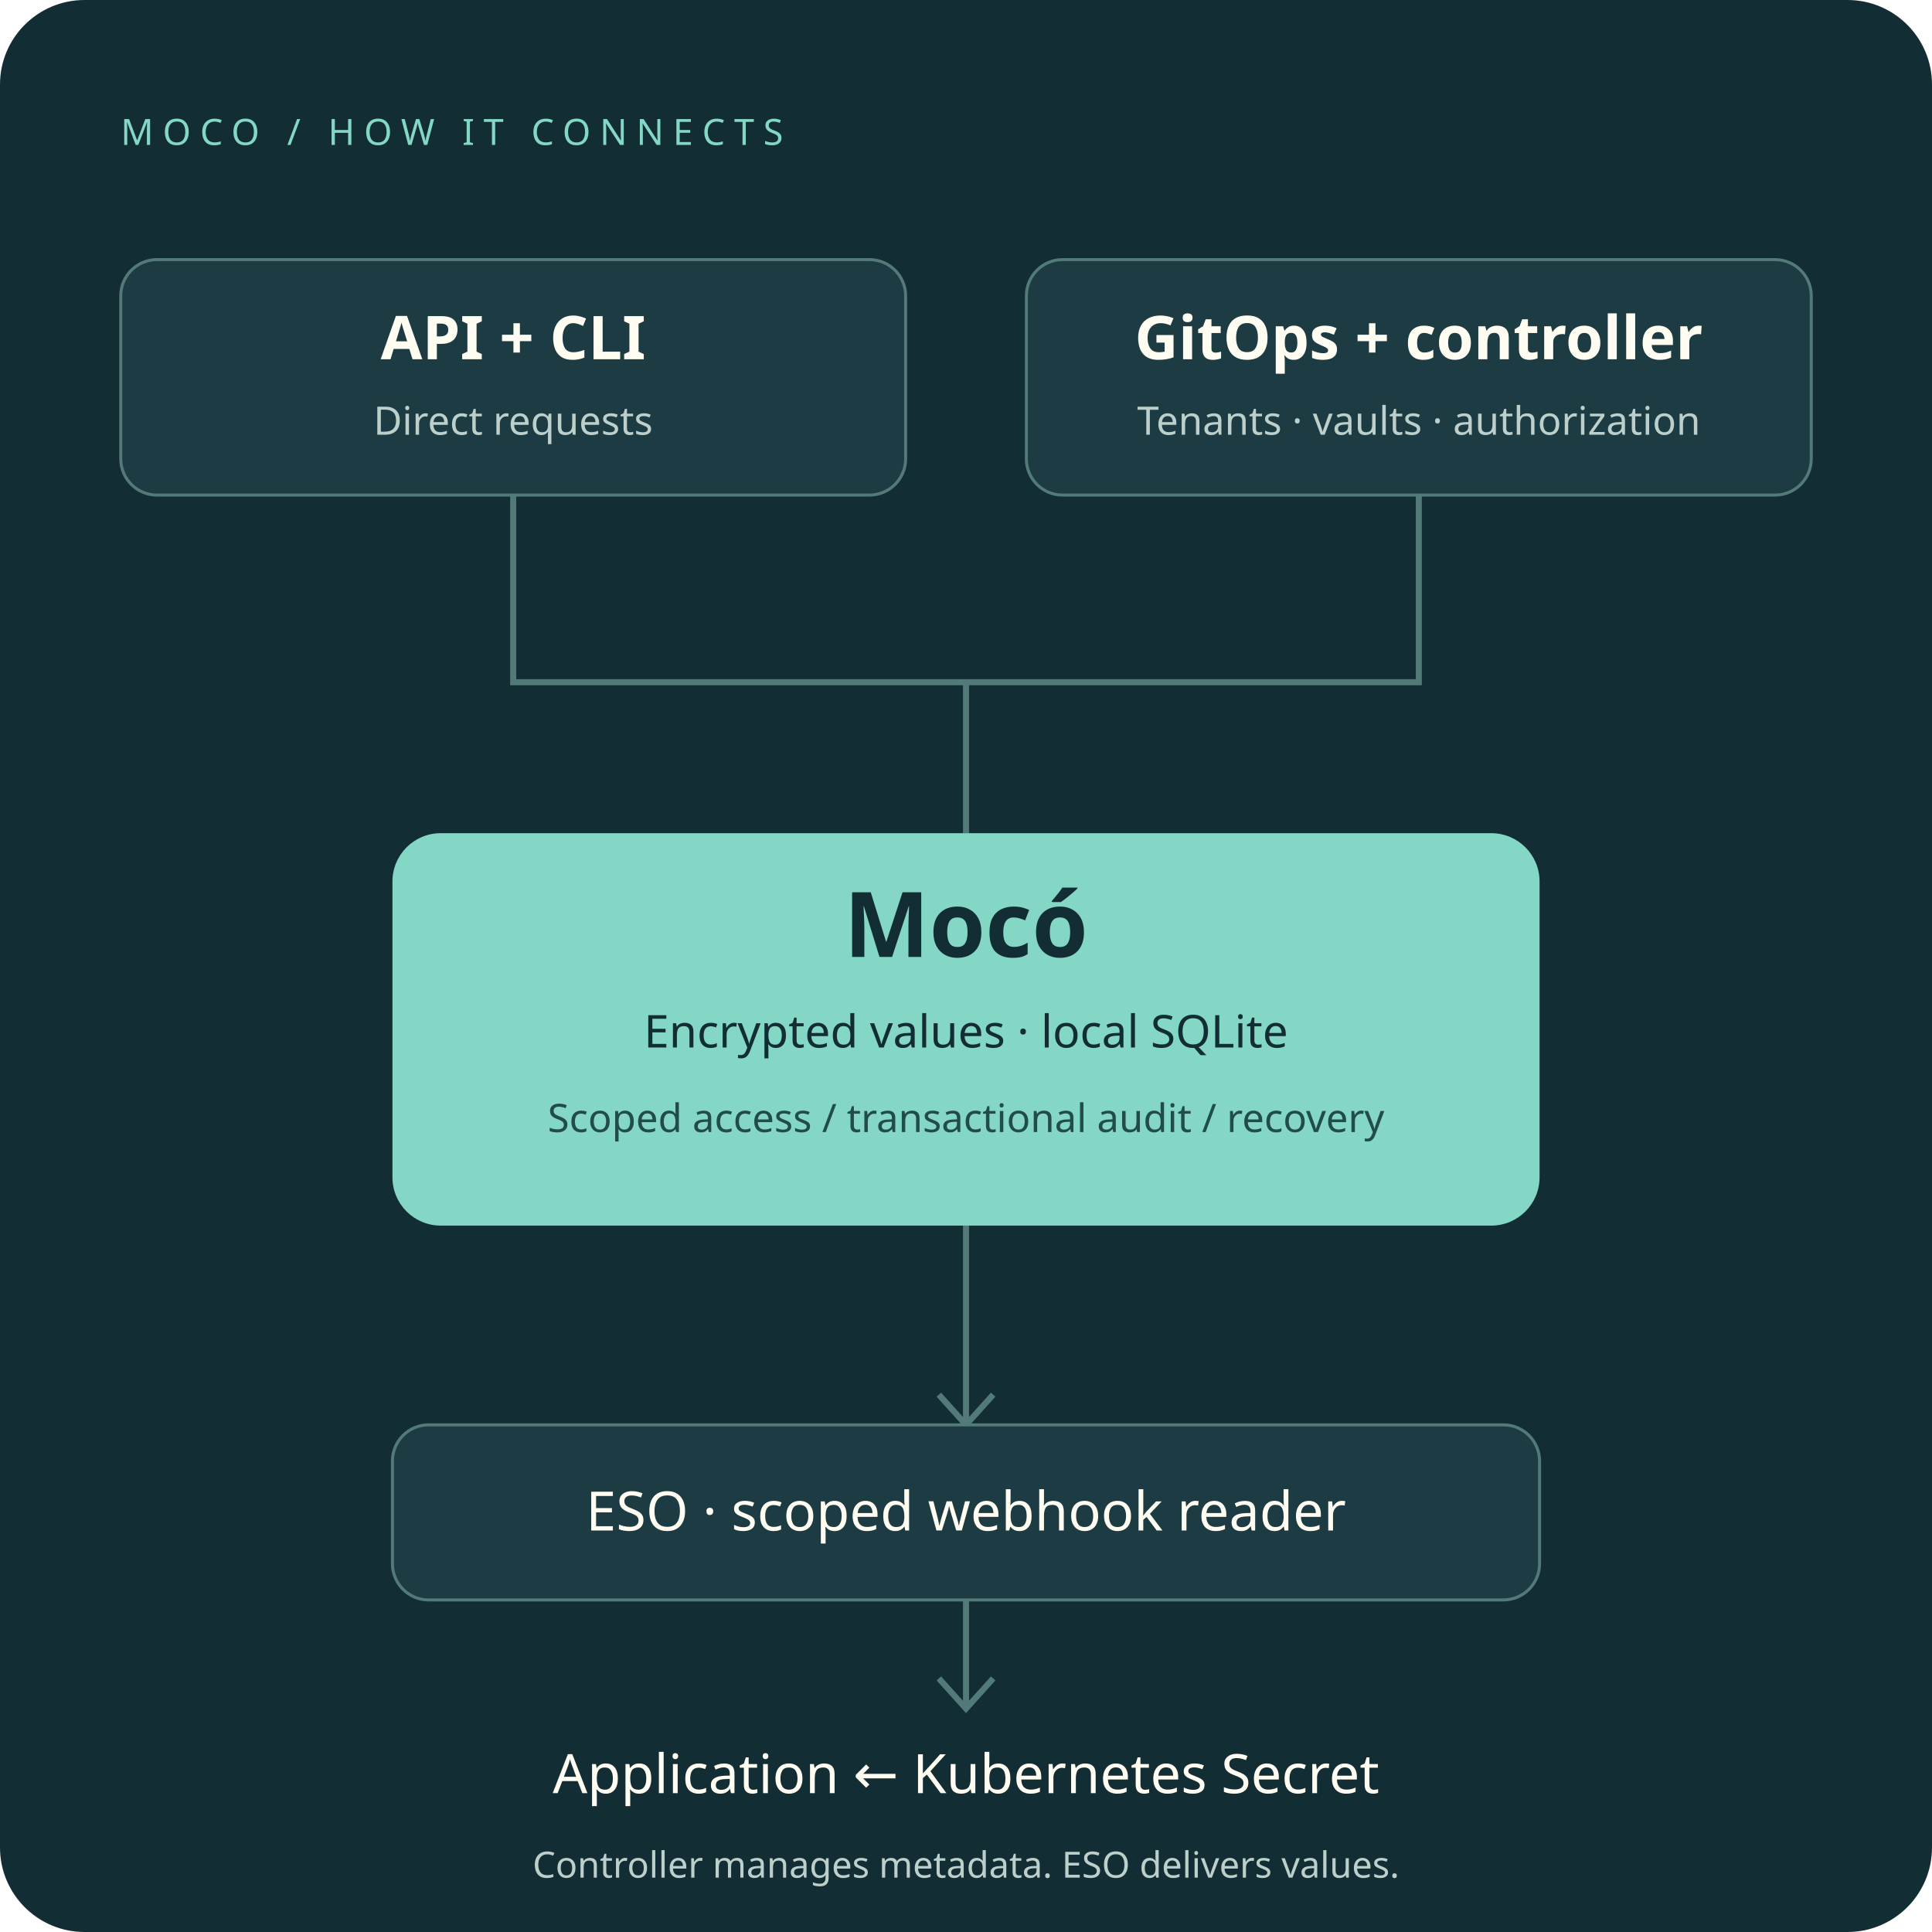
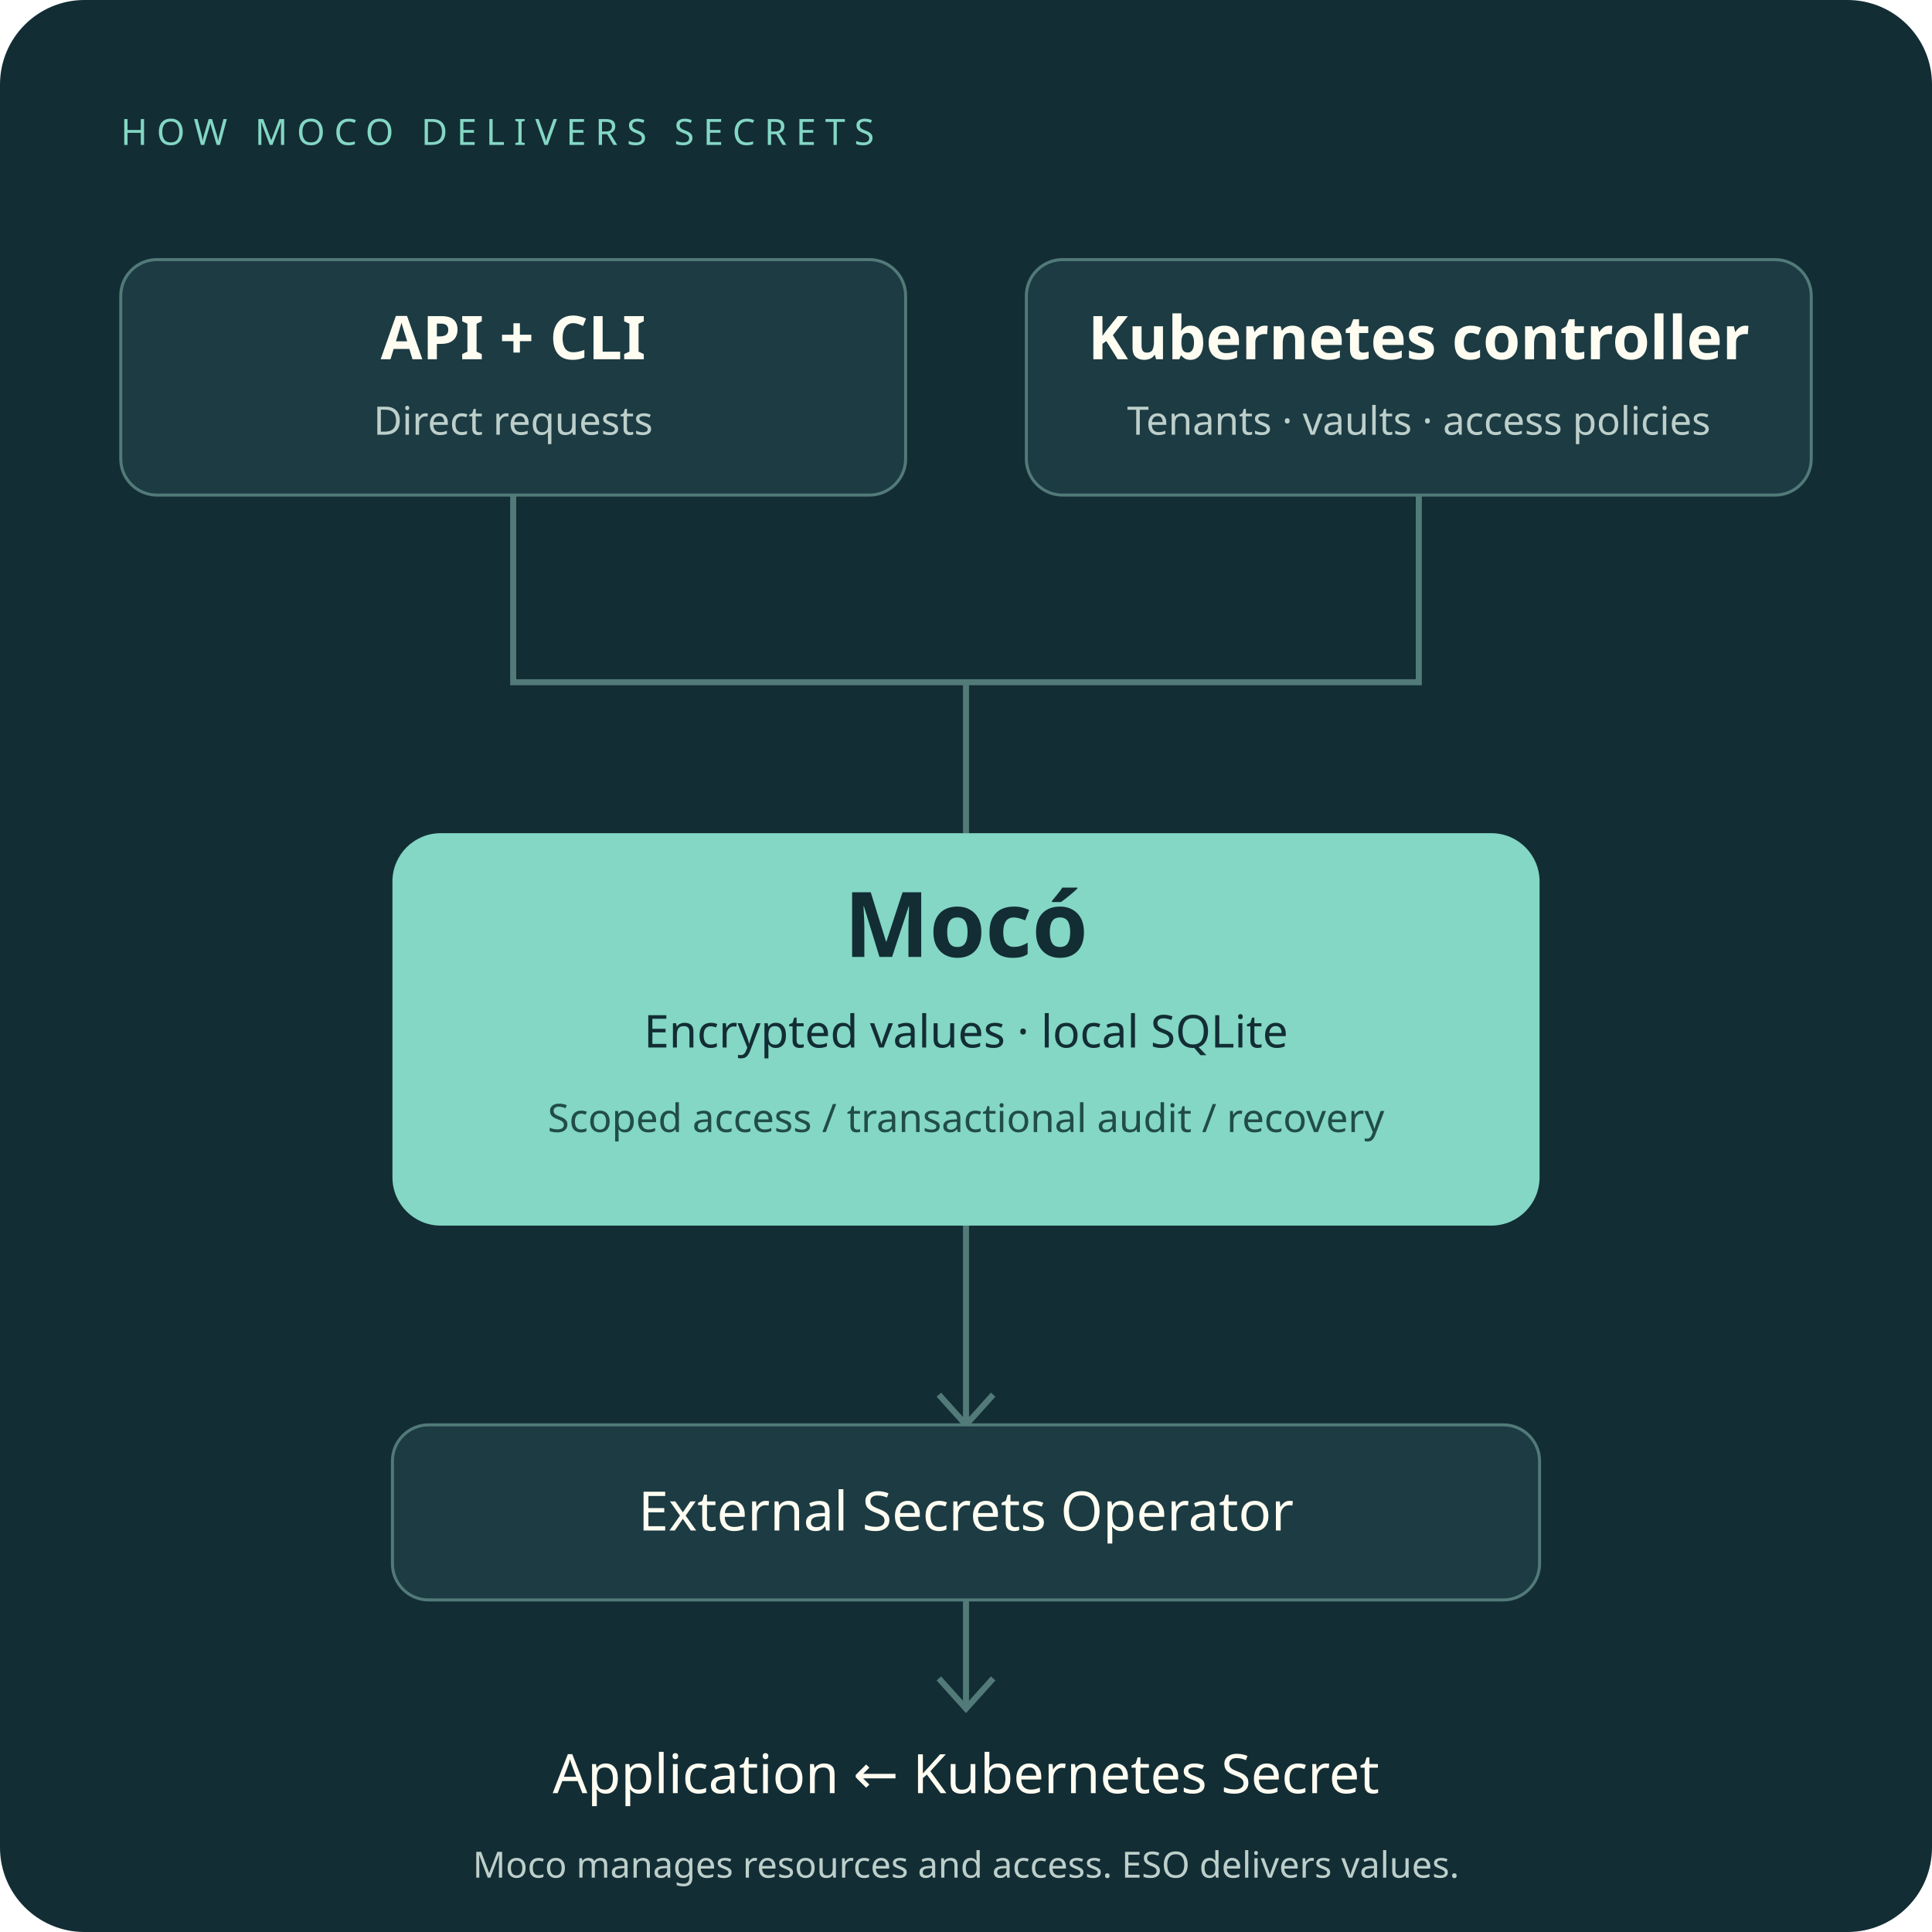
<svg xmlns="http://www.w3.org/2000/svg" width="640" height="640" viewBox="0 0 640 640" role="img" aria-labelledby="title desc">
  <rect width="640" height="640" rx="28" fill="#132d35" />
  <g fill="none" stroke="#527a78" stroke-width="2">
    <path d="M170 164v62h150v50M470 164v62H320M320 406v66M320 530v36" />
    <path d="m311 462 9 10 9-10M311 556l9 10 9-10" />
  </g>
  <g font-family="system-ui, sans-serif" text-anchor="middle">
-     <text x="40" y="48" text-anchor="start" fill="#83d7c4" font-size="12" letter-spacing="3">MOCO / HOW IT CONNECTS</text>
+     <text x="40" y="48" text-anchor="start" fill="#83d7c4" font-size="12" letter-spacing="3">HOW MOCO DELIVERS SECRETS</text>
    <g fill="#1c3b43" stroke="#527a78">
      <rect x="40" y="86" width="260" height="78" rx="12" />
      <rect x="340" y="86" width="260" height="78" rx="12" />
    </g>
    <g fill="#fffdf1" font-size="20" font-weight="600">
      <text x="170" y="119">API + CLI</text>
-       <text x="470" y="119">GitOps + controller</text>
+       <text x="470" y="119">Kubernetes controller</text>
    </g>
    <g fill="#bdcfca" font-size="13">
      <text x="170" y="144">Direct requests</text>
-       <text x="470" y="144">Tenants · vaults · authorization</text>
+       <text x="470" y="144">Tenants · vaults · access policies</text>
    </g>
    <rect x="130" y="276" width="380" height="130" rx="16" fill="#83d7c4" />
    <text x="320" y="317" font-size="30" font-weight="700" fill="#132d35">Mocó</text>
    <text x="320" y="347" fill="#132d35" font-size="15">Encrypted values · local SQLite</text>
    <text x="320" y="375" fill="#214c4a" font-size="13">Scoped access / transactional audit / recovery</text>
    <rect x="130" y="472" width="380" height="58" rx="12" fill="#1c3b43" stroke="#527a78" />
-     <text x="320" y="507" fill="#fffdf1" font-size="18">ESO · scoped webhook reader</text>
+     <text x="320" y="507" fill="#fffdf1" font-size="18">External Secrets Operator</text>
    <text x="320" y="594" fill="#fffdf1" font-size="18">Application ← Kubernetes Secret</text>
-     <text x="320" y="622" fill="#bdcfca" font-size="12">Controller manages metadata. ESO delivers values.</text>
+     <text x="320" y="622" fill="#bdcfca" font-size="12">Moco manages resources and access. ESO delivers values.</text>
  </g>
</svg>
